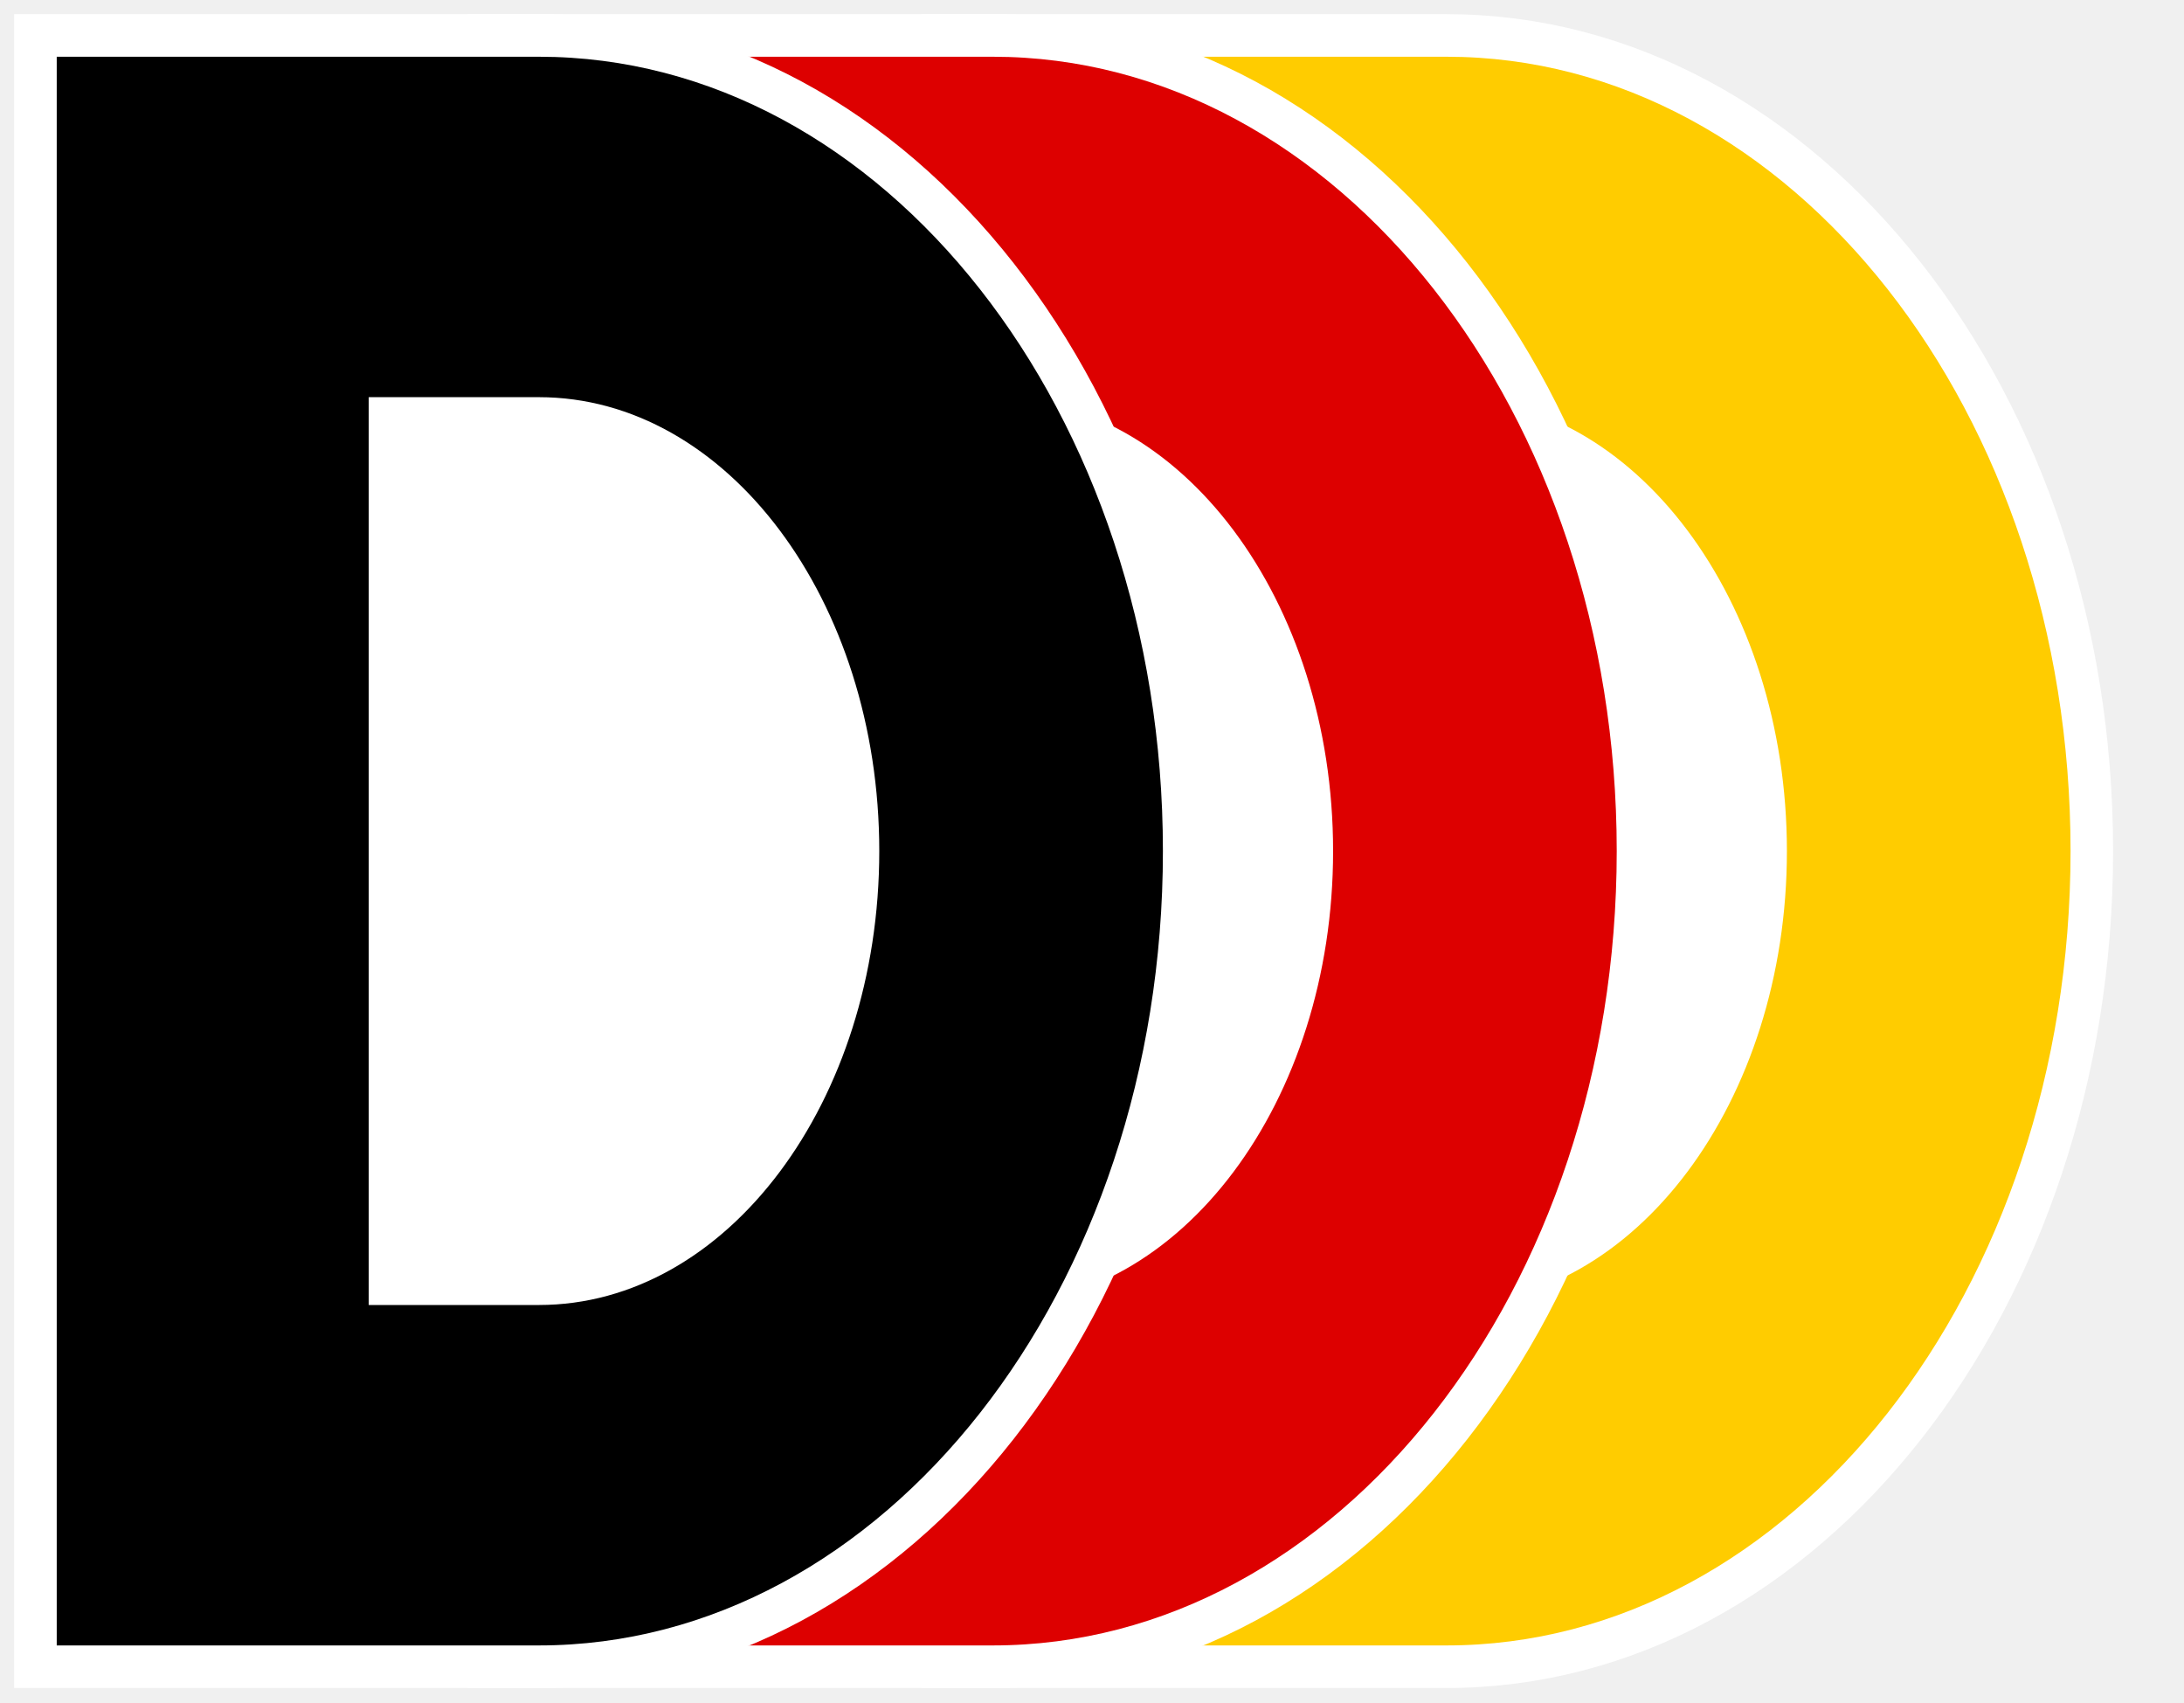
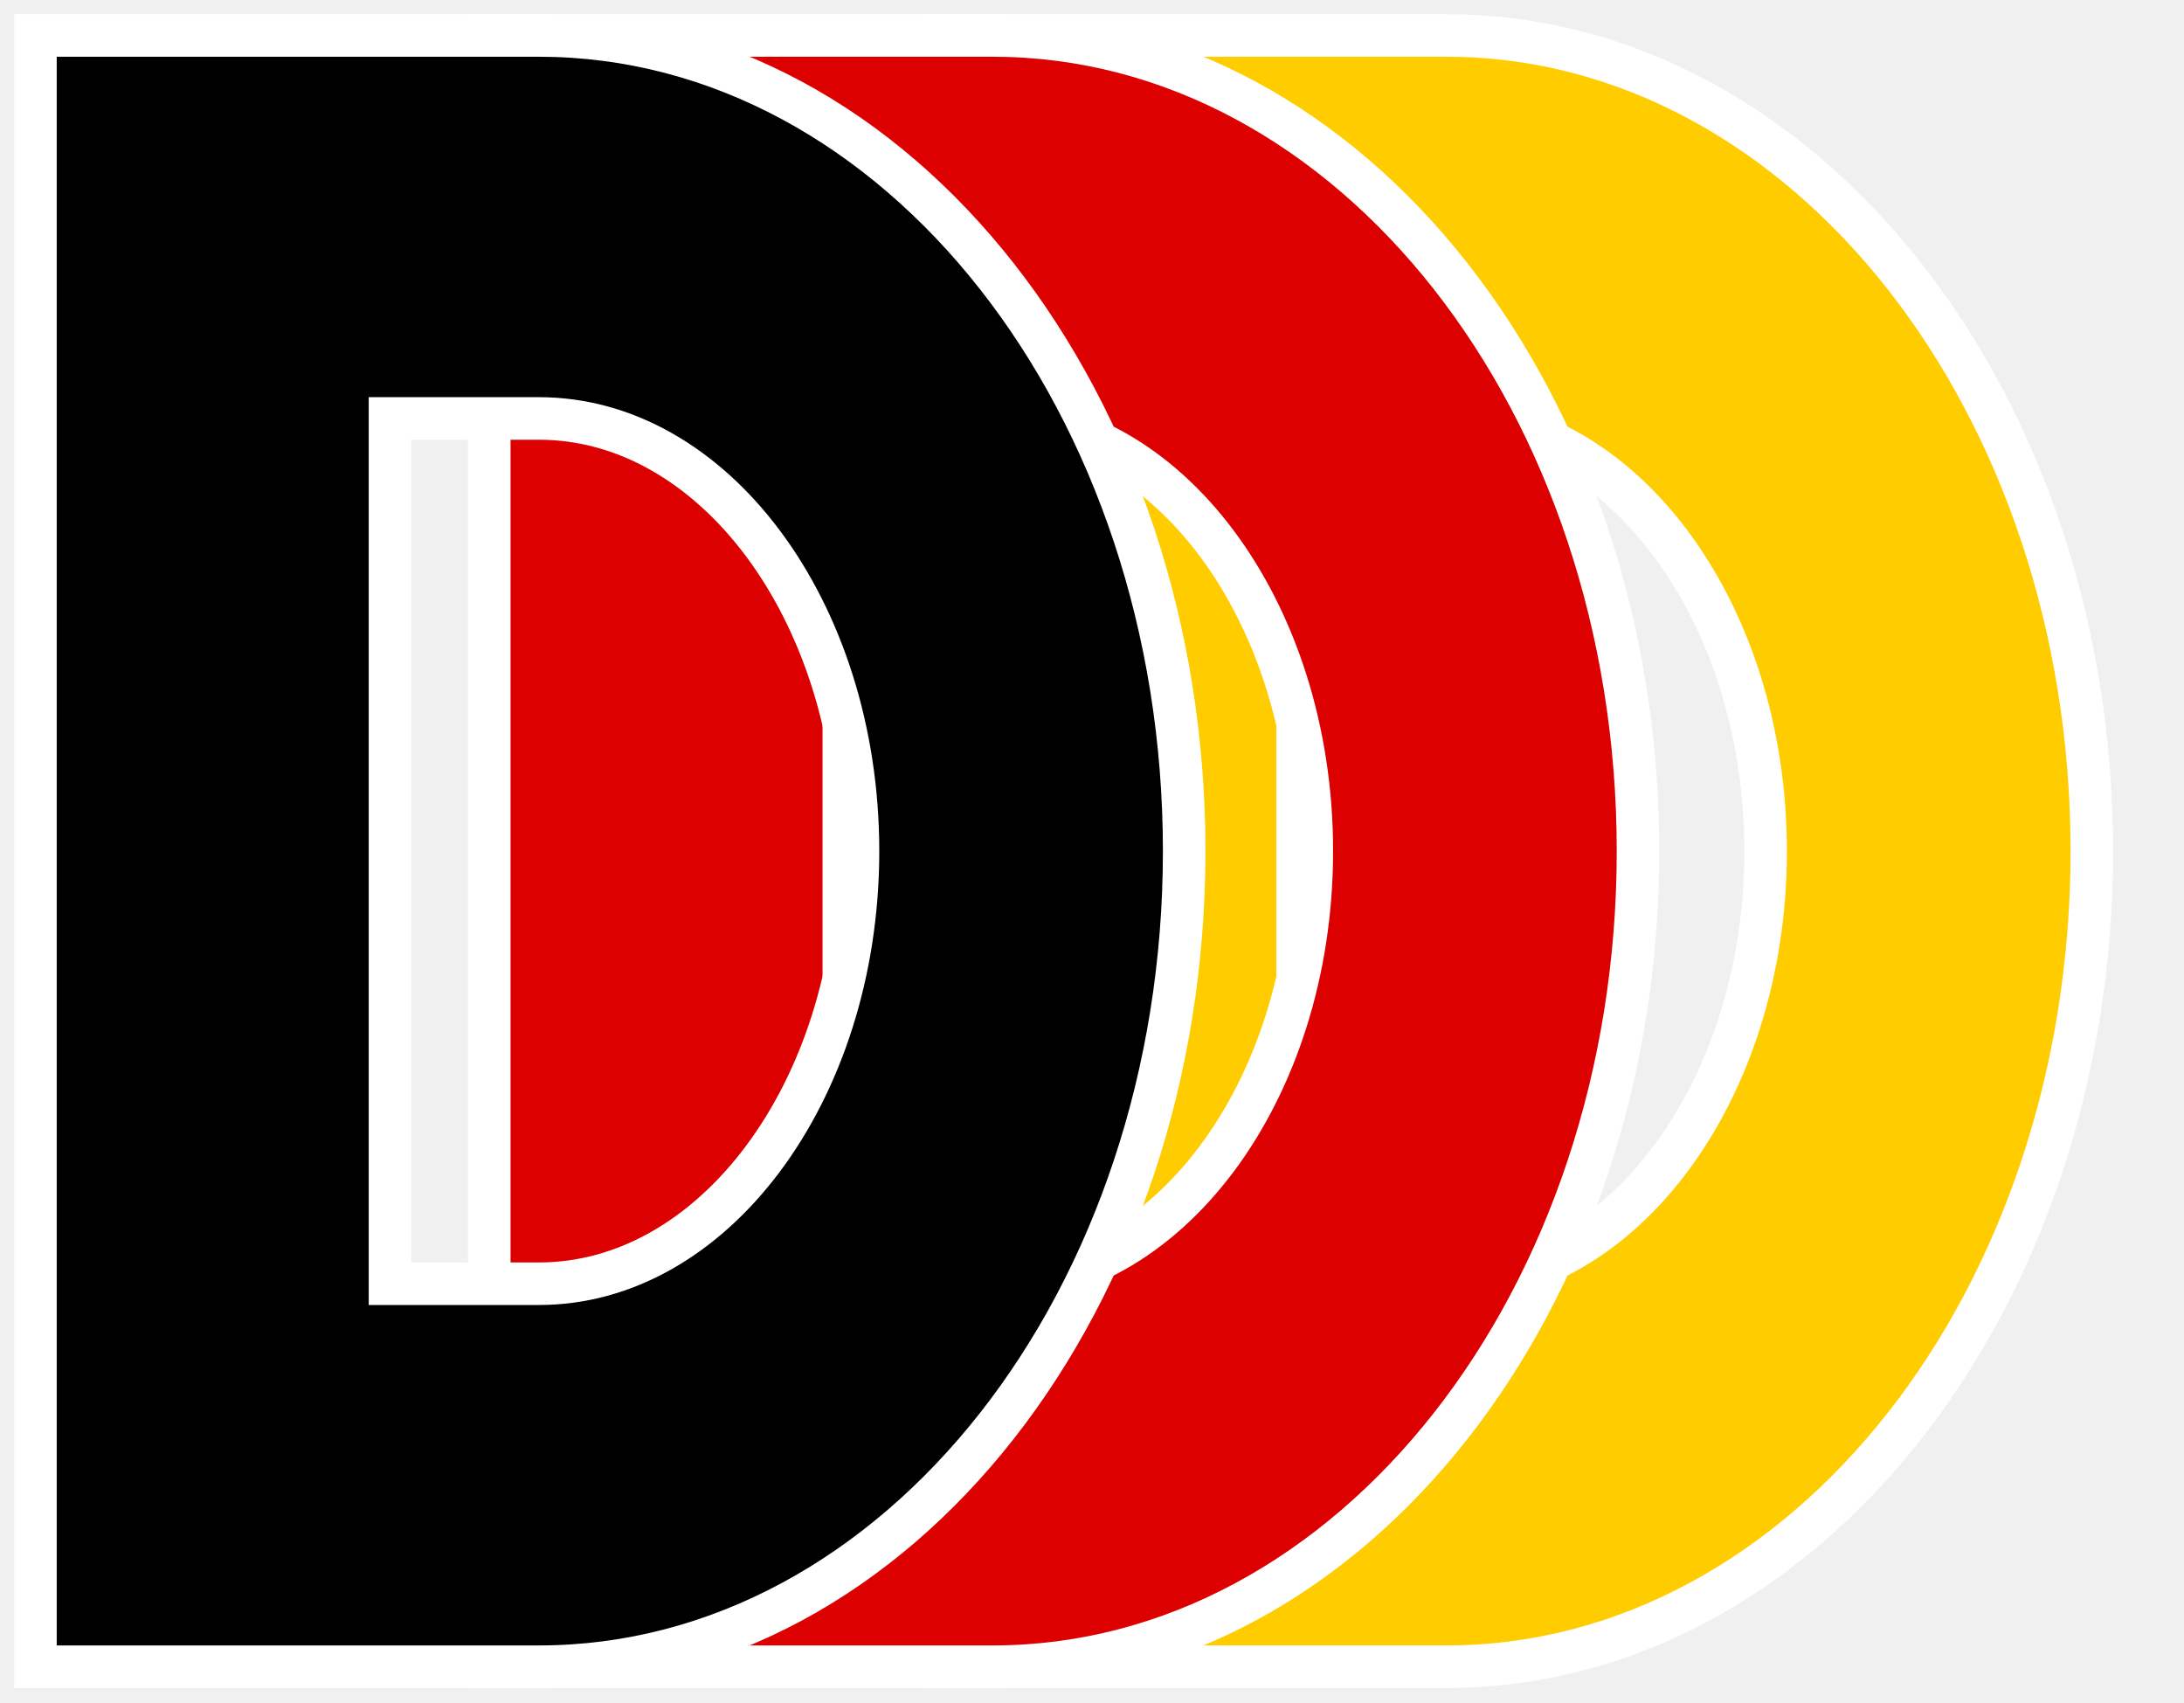
<svg xmlns="http://www.w3.org/2000/svg" viewBox="-4 -4 154 120" role="img" aria-label="DDD — Das Denkt Deutschland">
  <defs>
-     <path id="aussen" d="M0 0 H34 A44 56 0 0 1 34 112 H0 Z" />
-     <path id="innen" d="M22 24 H34 A24 32 0 0 1 34 88 H22 Z" />
+     <path id="d" fill-rule="evenodd" d="M0 0 H34 A44 56 0 0 1 34 112 H0 Z M22 24 V88 H34 A24 32 0 0 0 34 24 Z" />
  </defs>
-   <g transform="translate(64 0)">
-     <use href="#aussen" fill="#FFCC00" stroke="#FFFFFF" stroke-width="6" paint-order="stroke" />
-     <use href="#innen" fill="#FFFFFF" />
-   </g>
-   <g transform="translate(32 0)">
-     <use href="#aussen" fill="#DD0000" stroke="#FFFFFF" stroke-width="6" paint-order="stroke" />
-     <use href="#innen" fill="#FFFFFF" />
-   </g>
-   <g>
-     <use href="#aussen" fill="#000000" stroke="#FFFFFF" stroke-width="6" paint-order="stroke" />
-     <use href="#innen" fill="#FFFFFF" />
-   </g>
+   <use href="#d" transform="translate(64 0)" fill="#FFCC00" stroke="#FFFFFF" stroke-width="6" paint-order="stroke" />
+   <use href="#d" transform="translate(32 0)" fill="#DD0000" stroke="#FFFFFF" stroke-width="6" paint-order="stroke" />
+   <use href="#d" fill="#000000" stroke="#FFFFFF" stroke-width="6" paint-order="stroke" />
</svg>
